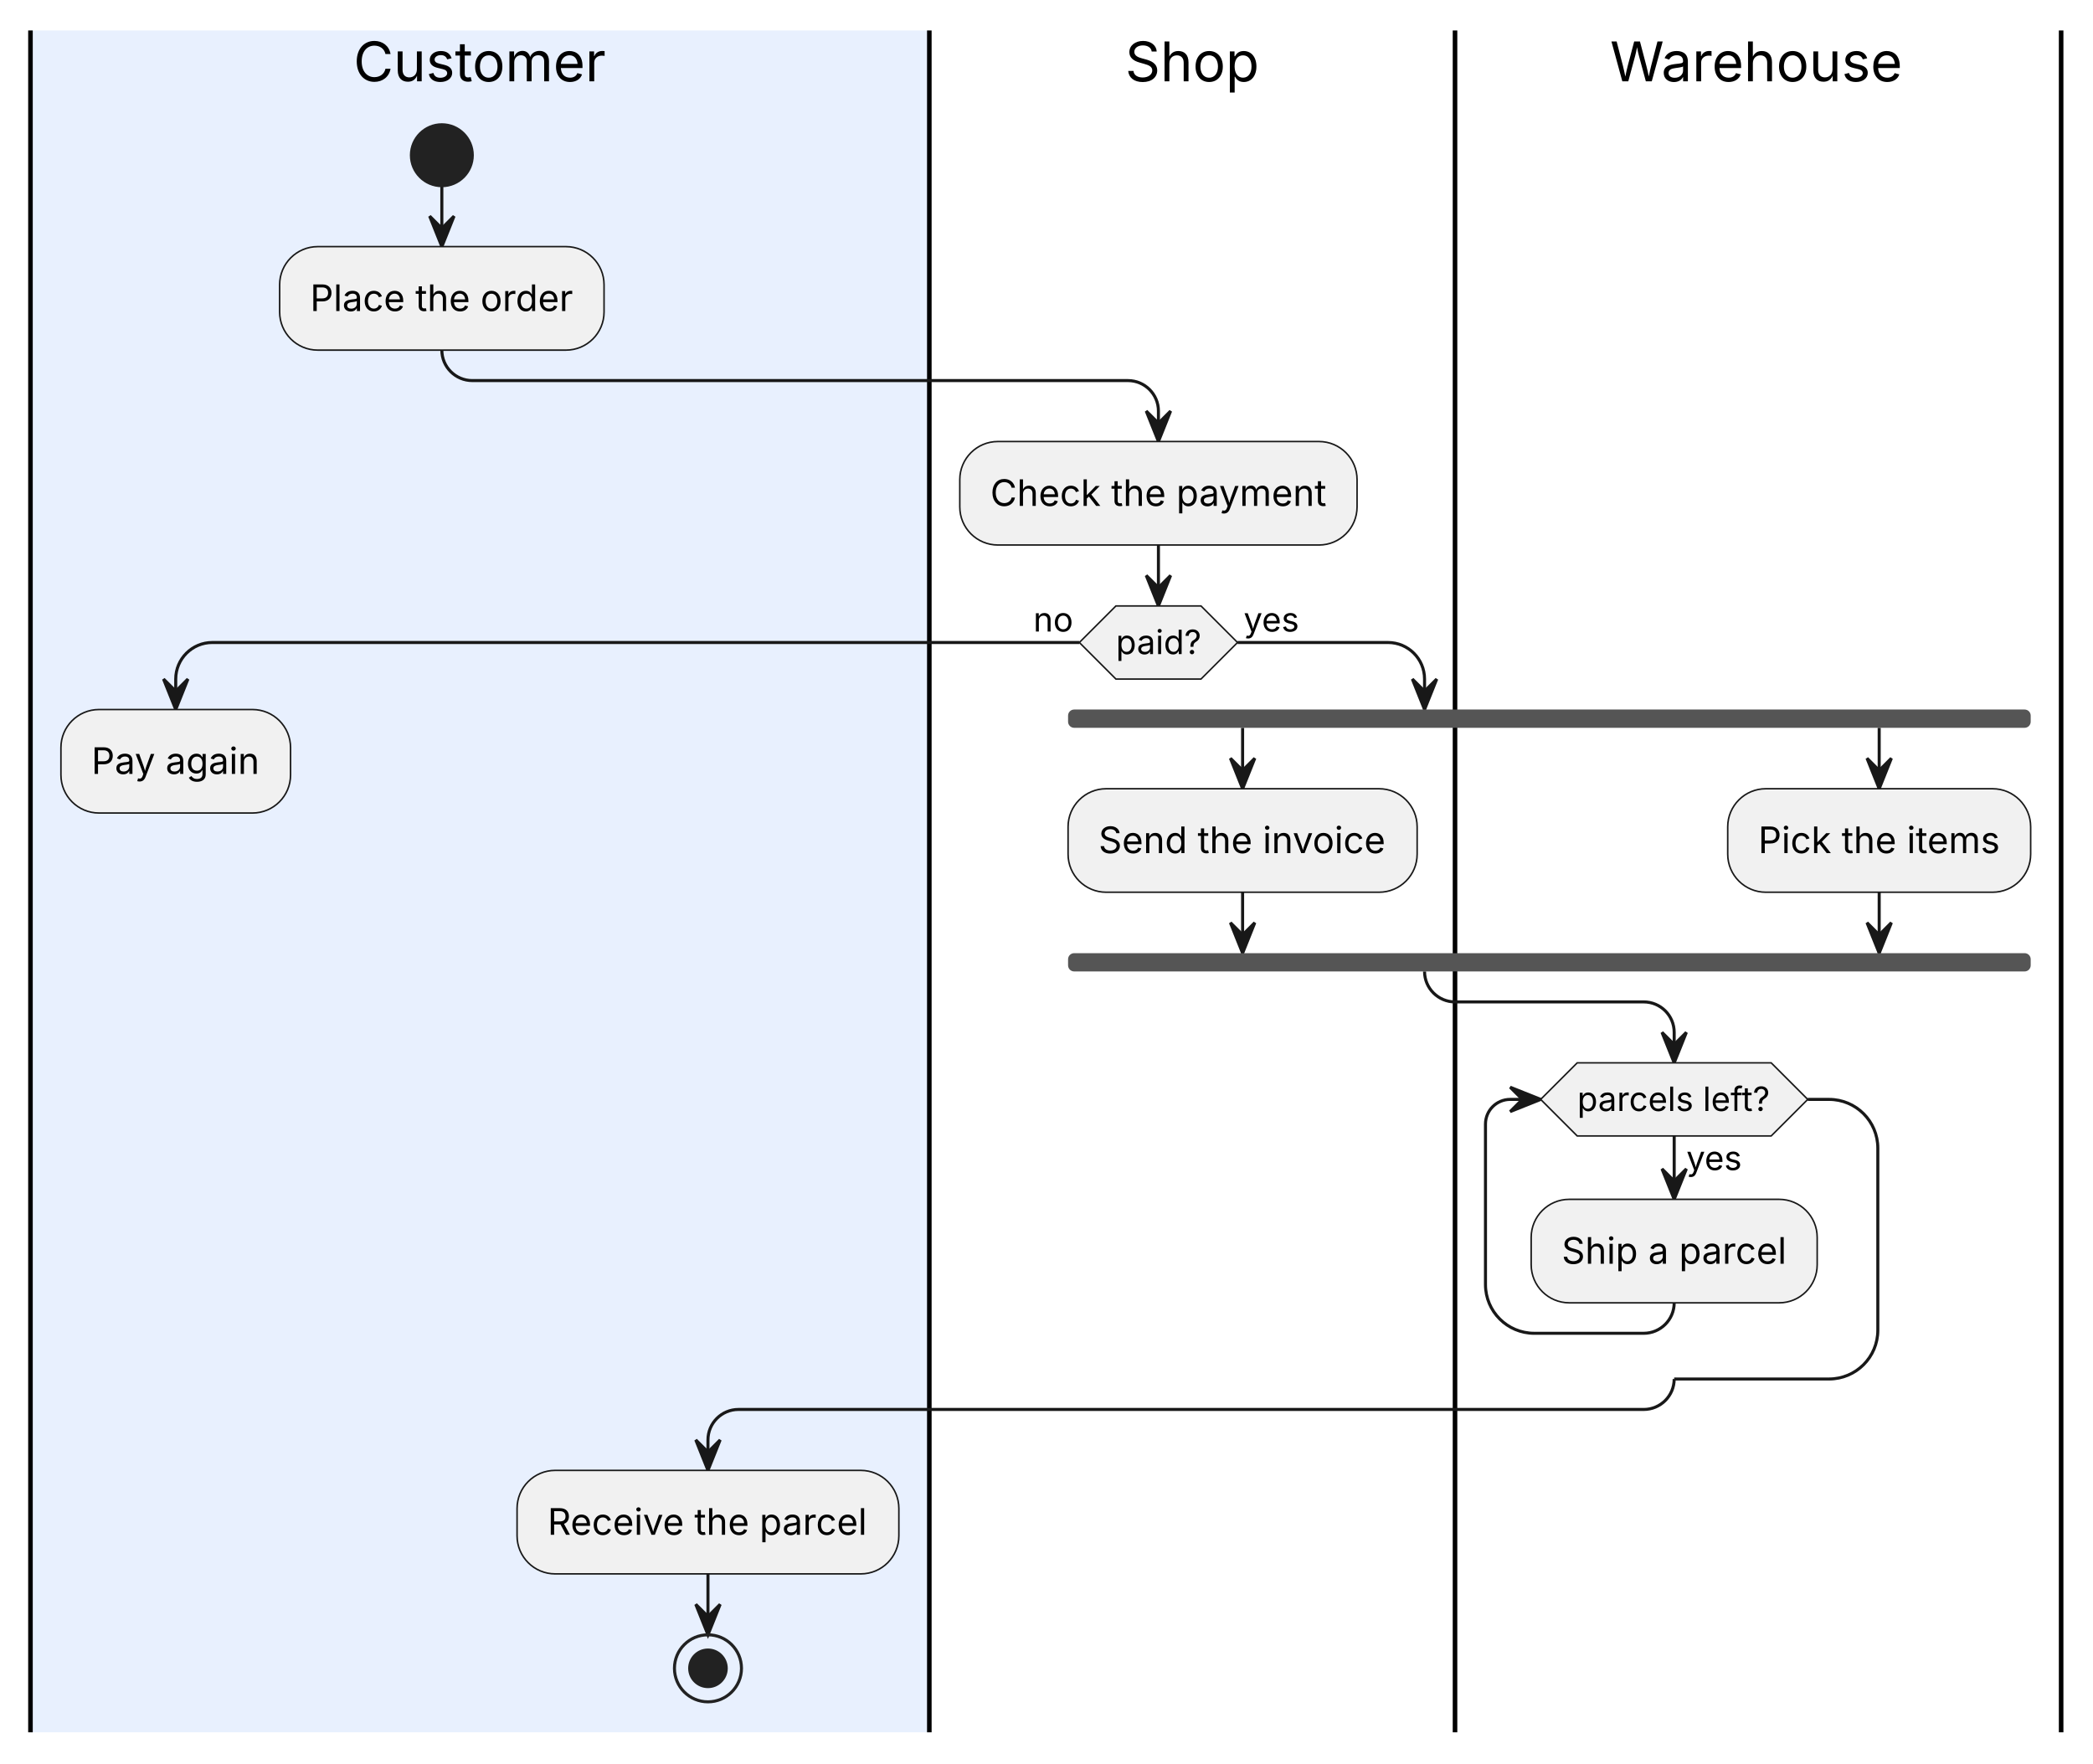
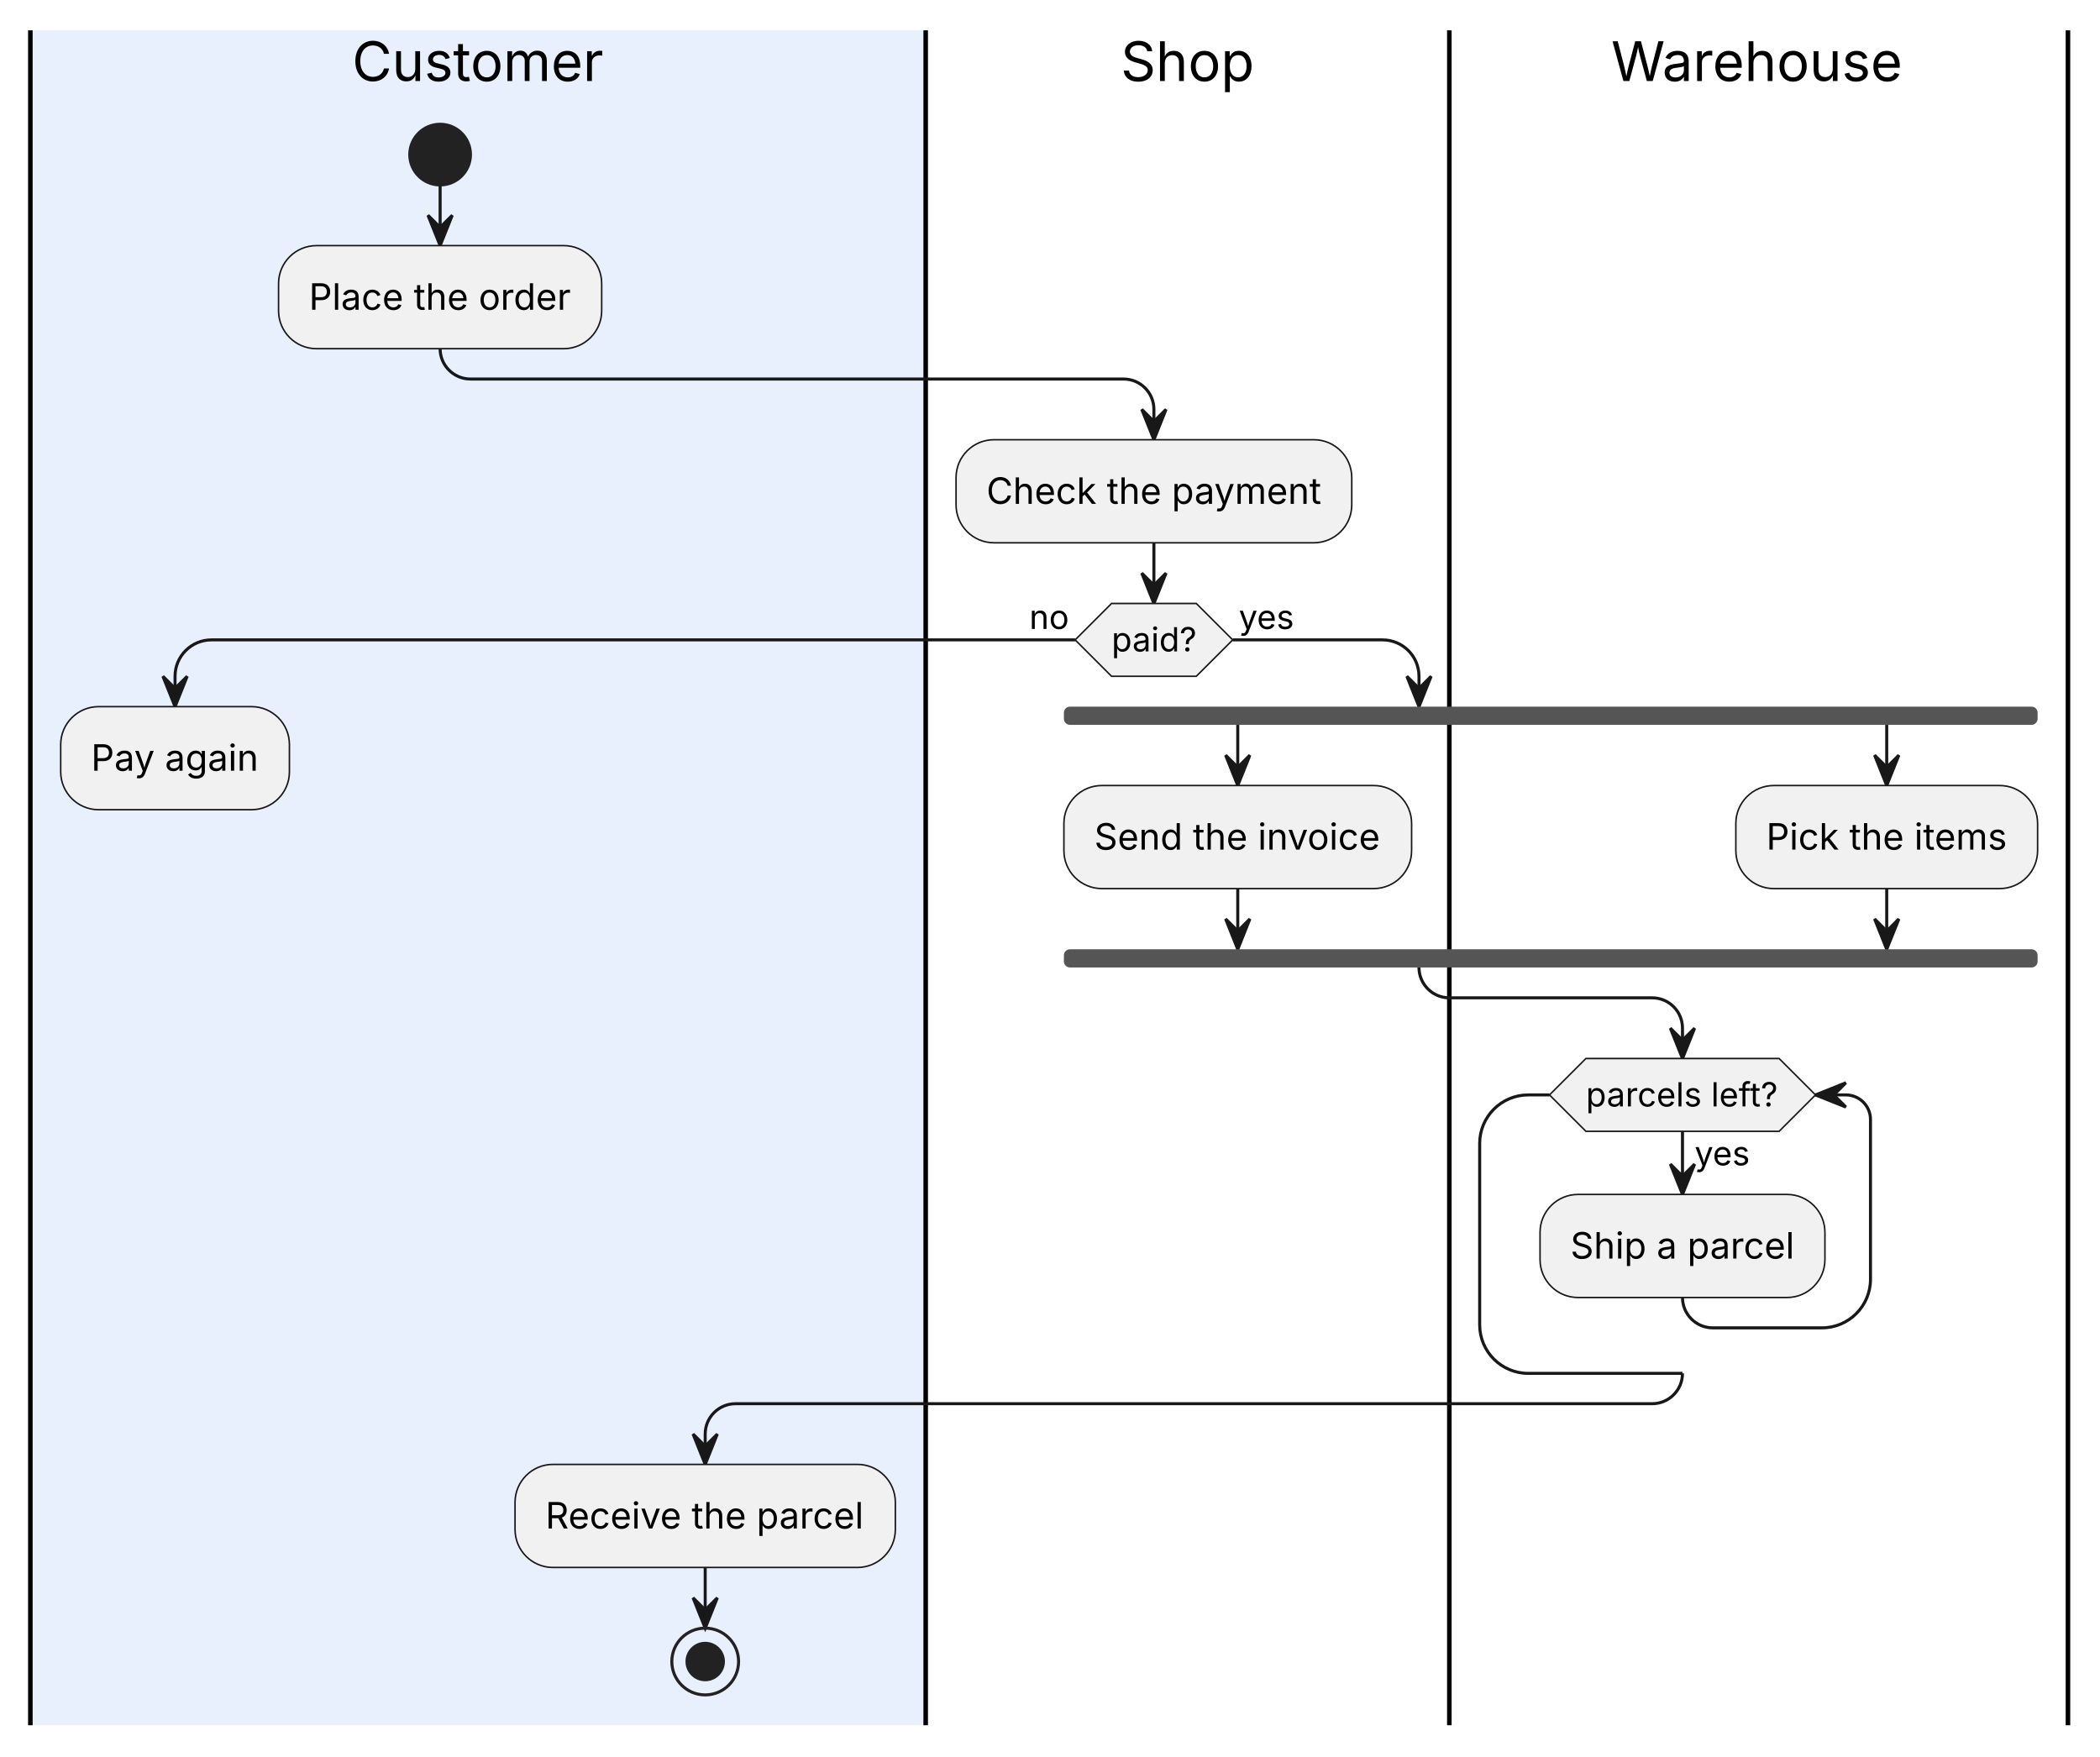
- <svg xmlns="http://www.w3.org/2000/svg" width="687" height="579" viewBox="0 0 687 579">
+ <svg xmlns="http://www.w3.org/2000/svg" width="692" height="579" viewBox="0 0 692 579">
  <g transform="translate(10,10)">
    <g>
      <rect x="0" y="0" width="295.04" height="558.6" fill="#E8F0FE" />
    </g>
    <g>
      <line x1="0" y1="0" x2="0" y2="558.6" fill="none" stroke="#000000" stroke-width="1.5" />
      <line x1="295.04" y1="0" x2="295.04" y2="558.6" fill="none" stroke="#000000" stroke-width="1.5" />
      <line x1="467.59" y1="0" x2="467.59" y2="558.6" fill="none" stroke="#000000" stroke-width="1.5" />
-       <line x1="666.54" y1="0" x2="666.54" y2="558.6" fill="none" stroke="#000000" stroke-width="1.5" />
+       <line x1="671.44" y1="0" x2="671.44" y2="558.6" fill="none" stroke="#000000" stroke-width="1.5" />
    </g>
    <g id="lines">
      <polyline points="135.03,50.95 135.03,70.95" fill="none" stroke="#181818" stroke-width="1" />
      <polygon points="131.03,60.95 135.03,70.95 139.03,60.95 135.03,64.95" fill="#181818" stroke="#181818" stroke-width="1" />
      <path d="M135.03,104.92 L135.03,104.92 C135.03,110.44 139.51,114.92 145.03,114.92 L360.24,114.92 C365.76,114.92 370.24,119.4 370.24,124.92 L370.24,134.92" fill="none" stroke="#181818" stroke-width="1" />
      <polygon points="366.24,124.92 370.24,134.92 374.24,124.92 370.24,128.92" fill="#181818" stroke="#181818" stroke-width="1" />
      <polyline points="370.24,168.89 370.24,188.89" fill="none" stroke="#181818" stroke-width="1" />
      <polygon points="366.24,178.89 370.24,188.89 374.24,178.89 370.24,182.89" fill="#181818" stroke="#181818" stroke-width="1" />
      <path d="M344.28,200.89 L59.68,200.89 C53.06,200.89 47.68,206.26 47.68,212.89 L47.68,222.89" fill="none" stroke="#181818" stroke-width="1" />
      <polygon points="43.68,212.89 47.68,222.89 51.68,212.89 47.68,216.89" fill="#181818" stroke="#181818" stroke-width="1" />
      <path d="M396.21,200.89 L445.59,200.89 C452.22,200.89 457.59,206.26 457.59,212.89 L457.59,222.89" fill="none" stroke="#181818" stroke-width="1" />
      <polygon points="453.59,212.89 457.59,222.89 461.59,212.89 457.59,216.89" fill="#181818" stroke="#181818" stroke-width="1" />
      <polyline points="397.87,228.89 397.87,248.89" fill="none" stroke="#181818" stroke-width="1" />
      <polygon points="393.87,238.89 397.87,248.89 401.87,238.89 397.87,242.89" fill="#181818" stroke="#181818" stroke-width="1" />
-       <polyline points="606.82,228.89 606.82,248.89" fill="none" stroke="#181818" stroke-width="1" />
-       <polygon points="602.82,238.89 606.82,248.89 610.82,238.89 606.82,242.89" fill="#181818" stroke="#181818" stroke-width="1" />
+       <polyline points="611.72,228.89 611.72,248.89" fill="none" stroke="#181818" stroke-width="1" />
+       <polygon points="607.72,238.89 611.72,248.89 615.72,238.89 611.72,242.89" fill="#181818" stroke="#181818" stroke-width="1" />
      <polyline points="397.87,282.86 397.87,302.86" fill="none" stroke="#181818" stroke-width="1" />
      <polygon points="393.87,292.86 397.87,302.86 401.87,292.86 397.87,296.86" fill="#181818" stroke="#181818" stroke-width="1" />
-       <polyline points="606.82,282.86 606.82,302.86" fill="none" stroke="#181818" stroke-width="1" />
-       <polygon points="602.82,292.86 606.82,302.86 610.82,292.86 606.82,296.86" fill="#181818" stroke="#181818" stroke-width="1" />
-       <path d="M457.59,308.86 L457.59,308.86 C457.59,314.38 462.07,318.86 467.59,318.86 L529.53,318.86 C535.05,318.86 539.53,323.33 539.53,328.86 L539.53,338.86" fill="none" stroke="#181818" stroke-width="1" />
-       <polygon points="535.53,328.86 539.53,338.86 543.53,328.86 539.53,332.86" fill="#181818" stroke="#181818" stroke-width="1" />
-       <polyline points="539.53,362.86 539.53,383.66" fill="none" stroke="#181818" stroke-width="1" />
-       <polygon points="535.53,373.66 539.53,383.66 543.53,373.66 539.53,377.66" fill="#181818" stroke="#181818" stroke-width="1" />
-       <path d="M539.53,417.63 L539.53,417.63 C539.53,423.15 535.05,427.63 529.53,427.63 L493.59,427.63 C484.75,427.63 477.59,420.46 477.59,411.63 L477.59,358.96 C477.59,354.49 481.22,350.86 485.7,350.86 L495.7,350.86" fill="none" stroke="#181818" stroke-width="1" />
-       <polygon points="485.7,354.86 495.7,350.86 485.7,346.86 489.7,350.86" fill="#181818" stroke="#181818" stroke-width="1" />
-       <path d="M583.37,350.86 L590.37,350.86 C599.2,350.86 606.37,358.02 606.37,366.86 L606.37,426.63 C606.37,435.46 599.2,442.63 590.37,442.63 L539.53,442.63" fill="none" stroke="#181818" stroke-width="1" />
-       <path d="M539.53,442.63 L539.53,442.63 C539.53,448.15 535.05,452.63 529.53,452.63 L232.38,452.63 C226.86,452.63 222.38,457.11 222.38,462.63 L222.38,472.63" fill="none" stroke="#181818" stroke-width="1" />
+       <polyline points="611.72,282.86 611.72,302.86" fill="none" stroke="#181818" stroke-width="1" />
+       <polygon points="607.72,292.86 611.72,302.86 615.72,292.86 611.72,296.86" fill="#181818" stroke="#181818" stroke-width="1" />
+       <path d="M457.59,308.86 L457.59,308.86 C457.59,314.38 462.07,318.86 467.59,318.86 L534.42,318.86 C539.95,318.86 544.42,323.33 544.42,328.86 L544.42,338.86" fill="none" stroke="#181818" stroke-width="1" />
+       <polygon points="540.42,328.86 544.42,338.86 548.42,328.86 544.42,332.86" fill="#181818" stroke="#181818" stroke-width="1" />
+       <polyline points="544.42,362.86 544.42,383.66" fill="none" stroke="#181818" stroke-width="1" />
+       <polygon points="540.42,373.66 544.42,383.66 548.42,373.66 544.42,377.66" fill="#181818" stroke="#181818" stroke-width="1" />
+       <path d="M544.42,417.63 L544.42,417.63 C544.42,423.15 548.9,427.63 554.42,427.63 L590.37,427.63 C599.2,427.63 606.37,420.46 606.37,411.63 L606.37,358.96 C606.37,354.49 602.74,350.86 598.26,350.86 L588.26,350.86" fill="none" stroke="#181818" stroke-width="1" />
+       <polygon points="598.26,346.86 588.26,350.86 598.26,354.86 594.26,350.86" fill="#181818" stroke="#181818" stroke-width="1" />
+       <path d="M500.59,350.86 L493.59,350.86 C484.75,350.86 477.59,358.02 477.59,366.86 L477.59,426.63 C477.59,435.46 484.75,442.63 493.59,442.63 L544.42,442.63" fill="none" stroke="#181818" stroke-width="1" />
+       <path d="M544.42,442.63 L544.42,442.63 C544.42,448.15 539.95,452.63 534.42,452.63 L232.38,452.63 C226.86,452.63 222.38,457.11 222.38,462.63 L222.38,472.63" fill="none" stroke="#181818" stroke-width="1" />
      <polygon points="218.38,462.63 222.38,472.63 226.38,462.63 222.38,466.63" fill="#181818" stroke="#181818" stroke-width="1" />
      <polyline points="222.38,506.6 222.38,526.6" fill="none" stroke="#181818" stroke-width="1" />
      <polygon points="218.38,516.6 222.38,526.6 226.38,516.6 222.38,520.6" fill="#181818" stroke="#181818" stroke-width="1" />
    </g>
    <g>
      <text font-family="Inter, Arial, Liberation Sans, Arimo, Helvetica, Nimbus Sans, sans-serif" xml:space="preserve">
        <tspan x="106.02" y="16.7" font-size="18" fill="#000000" textLength="83" lengthAdjust="spacing">Customer</tspan>
      </text>
      <text font-family="Inter, Arial, Liberation Sans, Arimo, Helvetica, Nimbus Sans, sans-serif" xml:space="preserve">
        <tspan x="359.31" y="16.7" font-size="18" fill="#000000" textLength="44.01" lengthAdjust="spacing">Shop</tspan>
      </text>
      <text font-family="Inter, Arial, Liberation Sans, Arimo, Helvetica, Nimbus Sans, sans-serif" xml:space="preserve">
-         <tspan x="518.48" y="16.7" font-size="18" fill="#000000" textLength="97.18" lengthAdjust="spacing">Warehouse</tspan>
+         <tspan x="520.92" y="16.7" font-size="18" fill="#000000" textLength="97.18" lengthAdjust="spacing">Warehouse</tspan>
      </text>
      <ellipse cx="135.03" cy="40.95" rx="10" ry="10" fill="#222222" stroke="#222222" stroke-width="1" />
      <rect x="81.79" y="70.95" width="106.48" height="33.97" rx="12.5" ry="12.5" fill="#F1F1F1" stroke="#181818" stroke-width="0.5" />
      <text font-family="Inter, Arial, Liberation Sans, Arimo, Helvetica, Nimbus Sans, sans-serif" xml:space="preserve">
        <tspan x="91.79" y="92.09" font-size="12" fill="#000000" textLength="86.48" lengthAdjust="spacing">Place the order</tspan>
      </text>
      <rect x="305.04" y="134.92" width="130.4" height="33.97" rx="12.5" ry="12.5" fill="#F1F1F1" stroke="#181818" stroke-width="0.5" />
      <text font-family="Inter, Arial, Liberation Sans, Arimo, Helvetica, Nimbus Sans, sans-serif" xml:space="preserve">
        <tspan x="315.04" y="156.06" font-size="12" fill="#000000" textLength="110.4" lengthAdjust="spacing">Check the payment</tspan>
      </text>
      <polygon points="344.28,200.89 356.28,188.89 384.21,188.89 396.21,200.89 384.21,212.89 356.28,212.89" fill="#F1F1F1" stroke="#181818" stroke-width="0.5" />
      <text font-family="Inter, Arial, Liberation Sans, Arimo, Helvetica, Nimbus Sans, sans-serif" xml:space="preserve">
        <tspan x="356.28" y="204.69" font-size="11" fill="#000000" textLength="27.93" lengthAdjust="spacing">paid?</tspan>
      </text>
      <text font-family="Inter, Arial, Liberation Sans, Arimo, Helvetica, Nimbus Sans, sans-serif" xml:space="preserve">
        <tspan x="329.18" y="197.29" font-size="11" fill="#000000" textLength="13.1" lengthAdjust="spacing">no</tspan>
      </text>
      <text font-family="Inter, Arial, Liberation Sans, Arimo, Helvetica, Nimbus Sans, sans-serif" xml:space="preserve">
        <tspan x="398.21" y="197.29" font-size="11" fill="#000000" textLength="18.4" lengthAdjust="spacing">yes</tspan>
      </text>
      <rect x="10" y="222.89" width="75.37" height="33.97" rx="12.5" ry="12.5" fill="#F1F1F1" stroke="#181818" stroke-width="0.5" />
      <text font-family="Inter, Arial, Liberation Sans, Arimo, Helvetica, Nimbus Sans, sans-serif" xml:space="preserve">
        <tspan x="20" y="244.02" font-size="12" fill="#000000" textLength="55.37" lengthAdjust="spacing">Pay again</tspan>
      </text>
-       <rect x="340.58" y="222.89" width="315.97" height="6" rx="2" ry="2" fill="#555555" />
-       <rect x="340.58" y="302.86" width="315.97" height="6" rx="2" ry="2" fill="#555555" />
+       <rect x="340.58" y="222.89" width="320.86" height="6" rx="2" ry="2" fill="#555555" />
+       <rect x="340.58" y="302.86" width="320.86" height="6" rx="2" ry="2" fill="#555555" />
      <rect x="340.58" y="248.89" width="114.58" height="33.97" rx="12.5" ry="12.5" fill="#F1F1F1" stroke="#181818" stroke-width="0.5" />
      <text font-family="Inter, Arial, Liberation Sans, Arimo, Helvetica, Nimbus Sans, sans-serif" xml:space="preserve">
        <tspan x="350.58" y="270.02" font-size="12" fill="#000000" textLength="94.58" lengthAdjust="spacing">Send the invoice</tspan>
      </text>
-       <rect x="557.1" y="248.89" width="99.44" height="33.97" rx="12.5" ry="12.5" fill="#F1F1F1" stroke="#181818" stroke-width="0.5" />
+       <rect x="562" y="248.89" width="99.44" height="33.97" rx="12.5" ry="12.5" fill="#F1F1F1" stroke="#181818" stroke-width="0.5" />
      <text font-family="Inter, Arial, Liberation Sans, Arimo, Helvetica, Nimbus Sans, sans-serif" xml:space="preserve">
-         <tspan x="567.1" y="270.02" font-size="12" fill="#000000" textLength="79.44" lengthAdjust="spacing">Pick the items</tspan>
+         <tspan x="572" y="270.02" font-size="12" fill="#000000" textLength="79.44" lengthAdjust="spacing">Pick the items</tspan>
      </text>
-       <polygon points="495.7,350.86 507.7,338.86 571.37,338.86 583.37,350.86 571.37,362.86 507.7,362.86" fill="#F1F1F1" stroke="#181818" stroke-width="0.5" />
+       <polygon points="500.59,350.86 512.59,338.86 576.26,338.86 588.26,350.86 576.26,362.86 512.59,362.86" fill="#F1F1F1" stroke="#181818" stroke-width="0.5" />
      <text font-family="Inter, Arial, Liberation Sans, Arimo, Helvetica, Nimbus Sans, sans-serif" xml:space="preserve">
-         <tspan x="507.7" y="354.66" font-size="11" fill="#000000" textLength="63.67" lengthAdjust="spacing">parcels left?</tspan>
+         <tspan x="512.59" y="354.66" font-size="11" fill="#000000" textLength="63.67" lengthAdjust="spacing">parcels left?</tspan>
      </text>
      <text font-family="Inter, Arial, Liberation Sans, Arimo, Helvetica, Nimbus Sans, sans-serif" xml:space="preserve">
-         <tspan x="543.53" y="374.06" font-size="11" fill="#000000" textLength="18.4" lengthAdjust="spacing">yes</tspan>
+         <tspan x="548.42" y="374.06" font-size="11" fill="#000000" textLength="18.4" lengthAdjust="spacing">yes</tspan>
      </text>
-       <rect x="492.59" y="383.66" width="93.88" height="33.97" rx="12.5" ry="12.5" fill="#F1F1F1" stroke="#181818" stroke-width="0.5" />
+       <rect x="497.48" y="383.66" width="93.88" height="33.97" rx="12.5" ry="12.5" fill="#F1F1F1" stroke="#181818" stroke-width="0.5" />
      <text font-family="Inter, Arial, Liberation Sans, Arimo, Helvetica, Nimbus Sans, sans-serif" xml:space="preserve">
-         <tspan x="502.59" y="404.8" font-size="12" fill="#000000" textLength="73.88" lengthAdjust="spacing">Ship a parcel</tspan>
+         <tspan x="507.48" y="404.8" font-size="12" fill="#000000" textLength="73.88" lengthAdjust="spacing">Ship a parcel</tspan>
      </text>
      <rect x="159.72" y="472.63" width="125.32" height="33.97" rx="12.5" ry="12.5" fill="#F1F1F1" stroke="#181818" stroke-width="0.5" />
      <text font-family="Inter, Arial, Liberation Sans, Arimo, Helvetica, Nimbus Sans, sans-serif" xml:space="preserve">
        <tspan x="169.72" y="493.76" font-size="12" fill="#000000" textLength="105.32" lengthAdjust="spacing">Receive the parcel</tspan>
      </text>
      <ellipse cx="222.38" cy="537.6" rx="11" ry="11" fill="none" stroke="#222222" stroke-width="1" />
      <ellipse cx="222.38" cy="537.6" rx="6" ry="6" fill="#222222" stroke="#222222" stroke-width="1" />
    </g>
  </g>
</svg>
